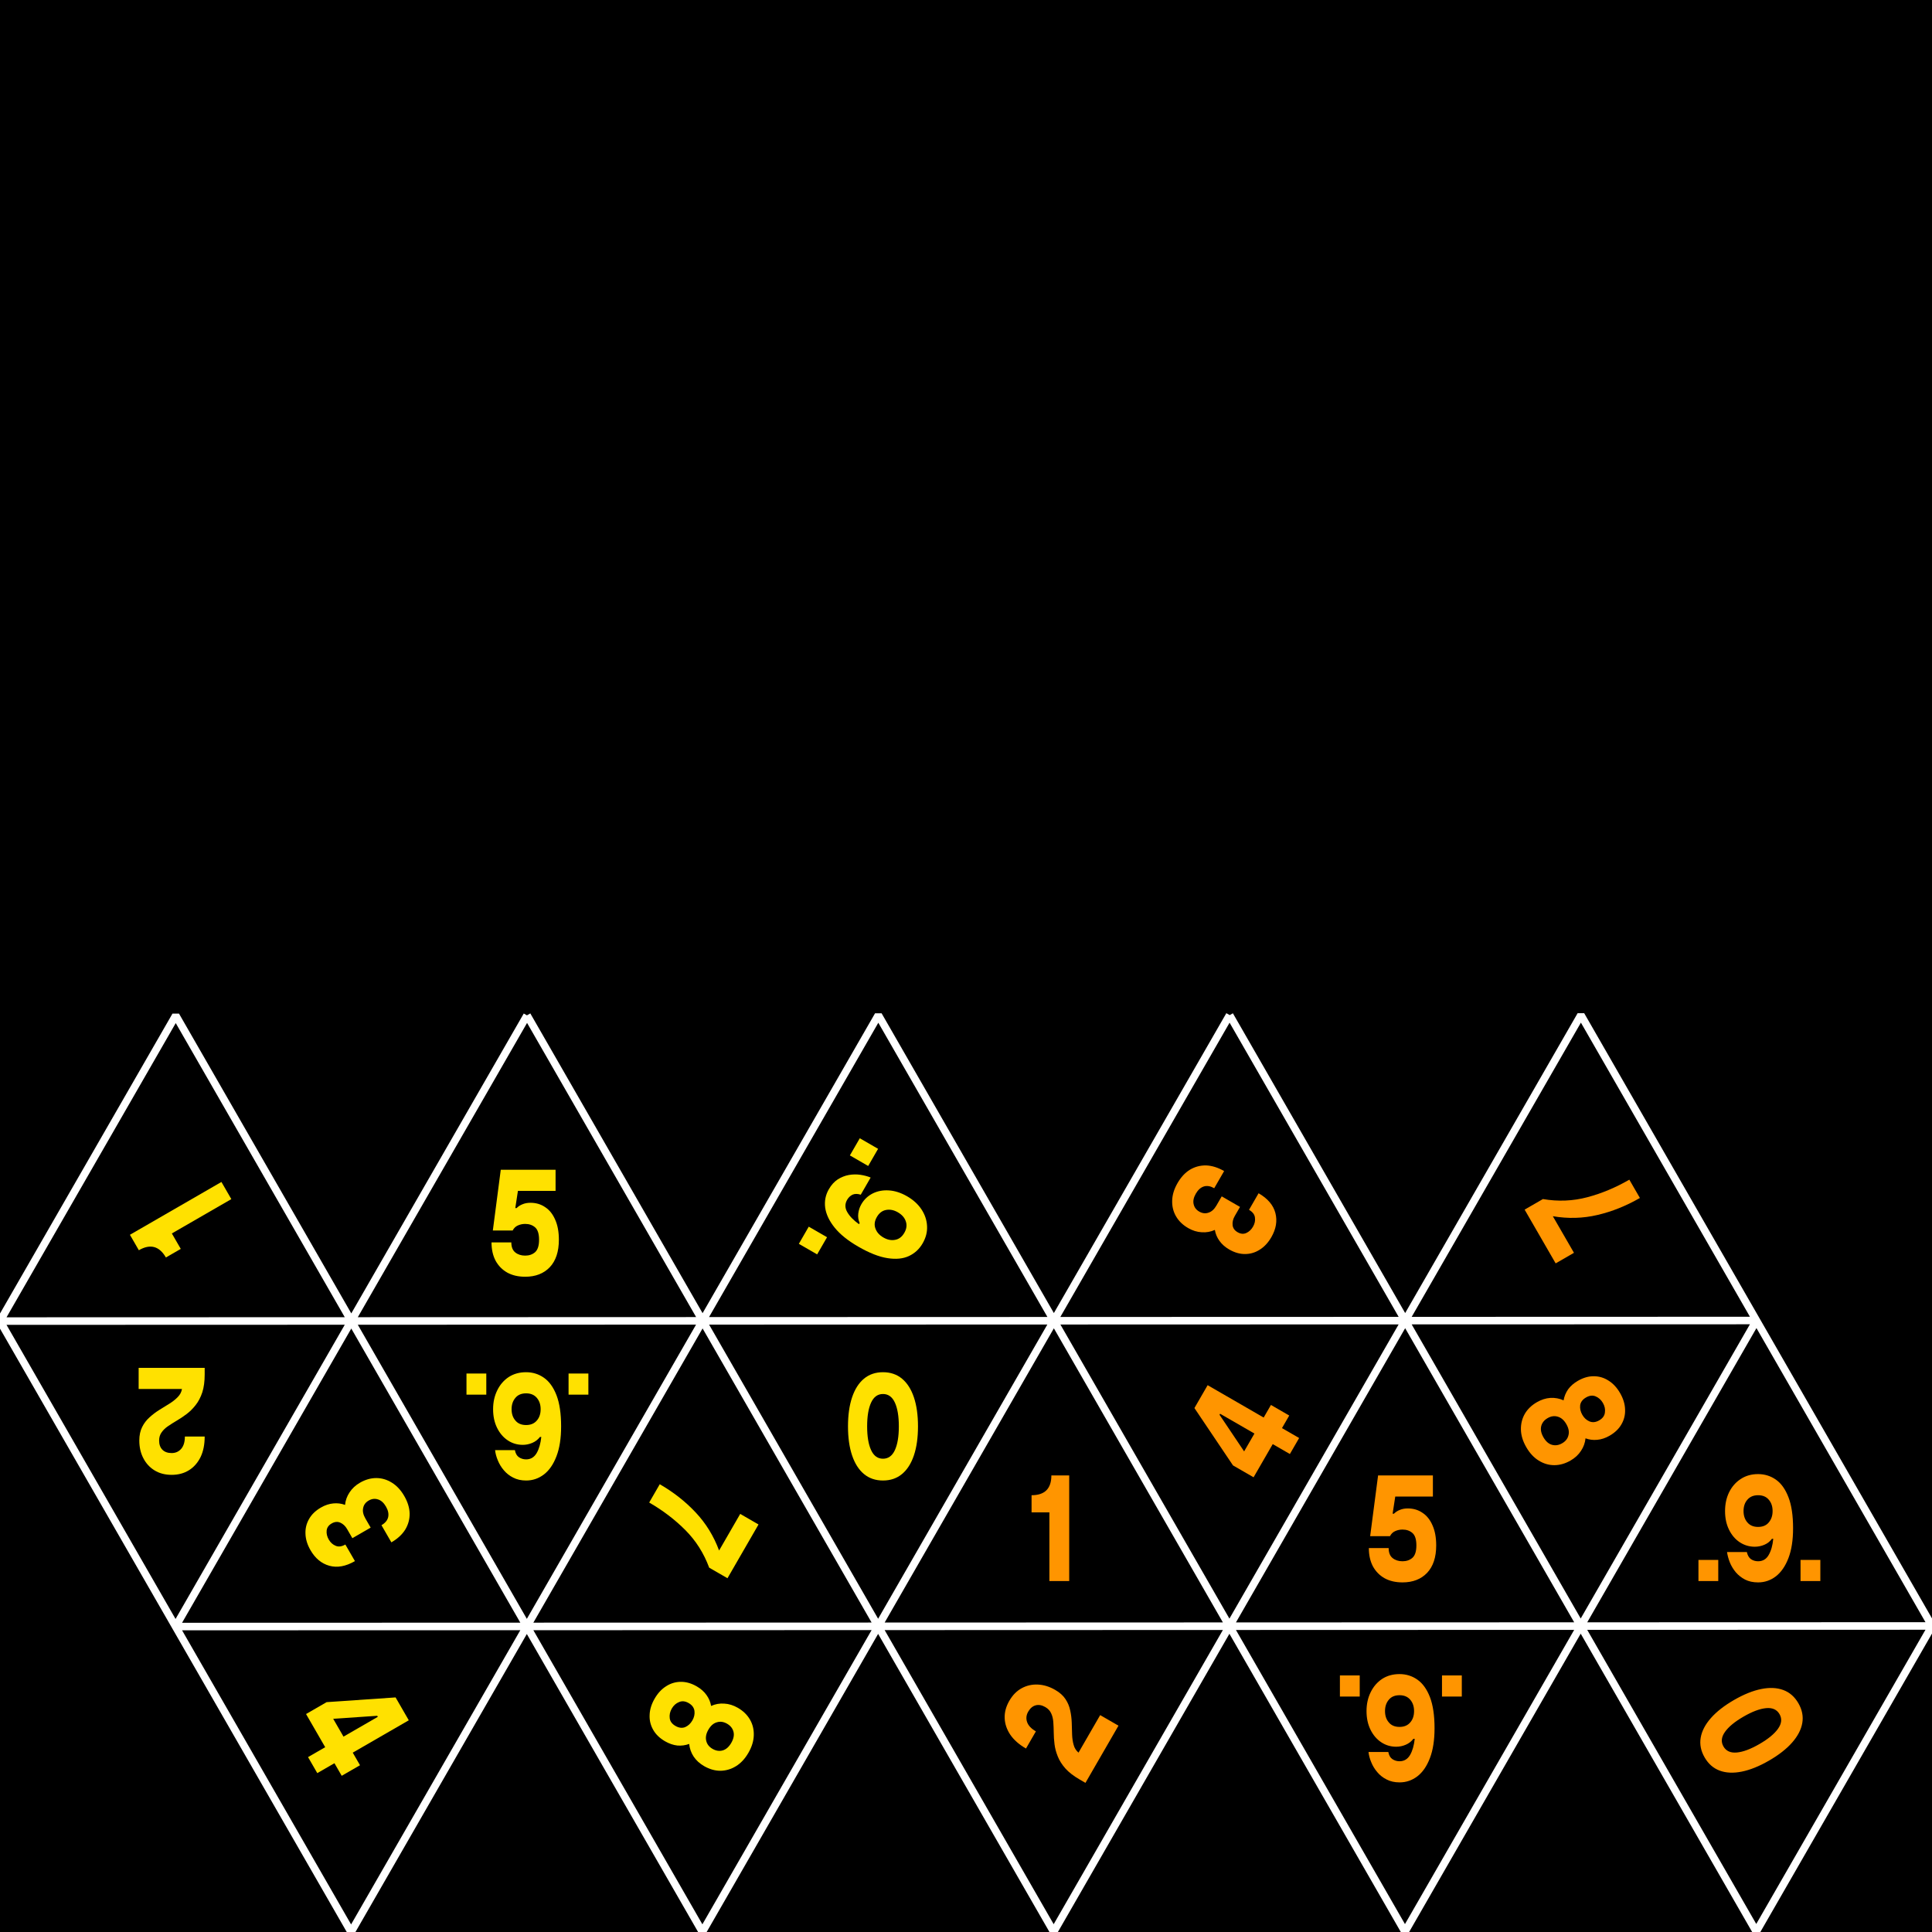
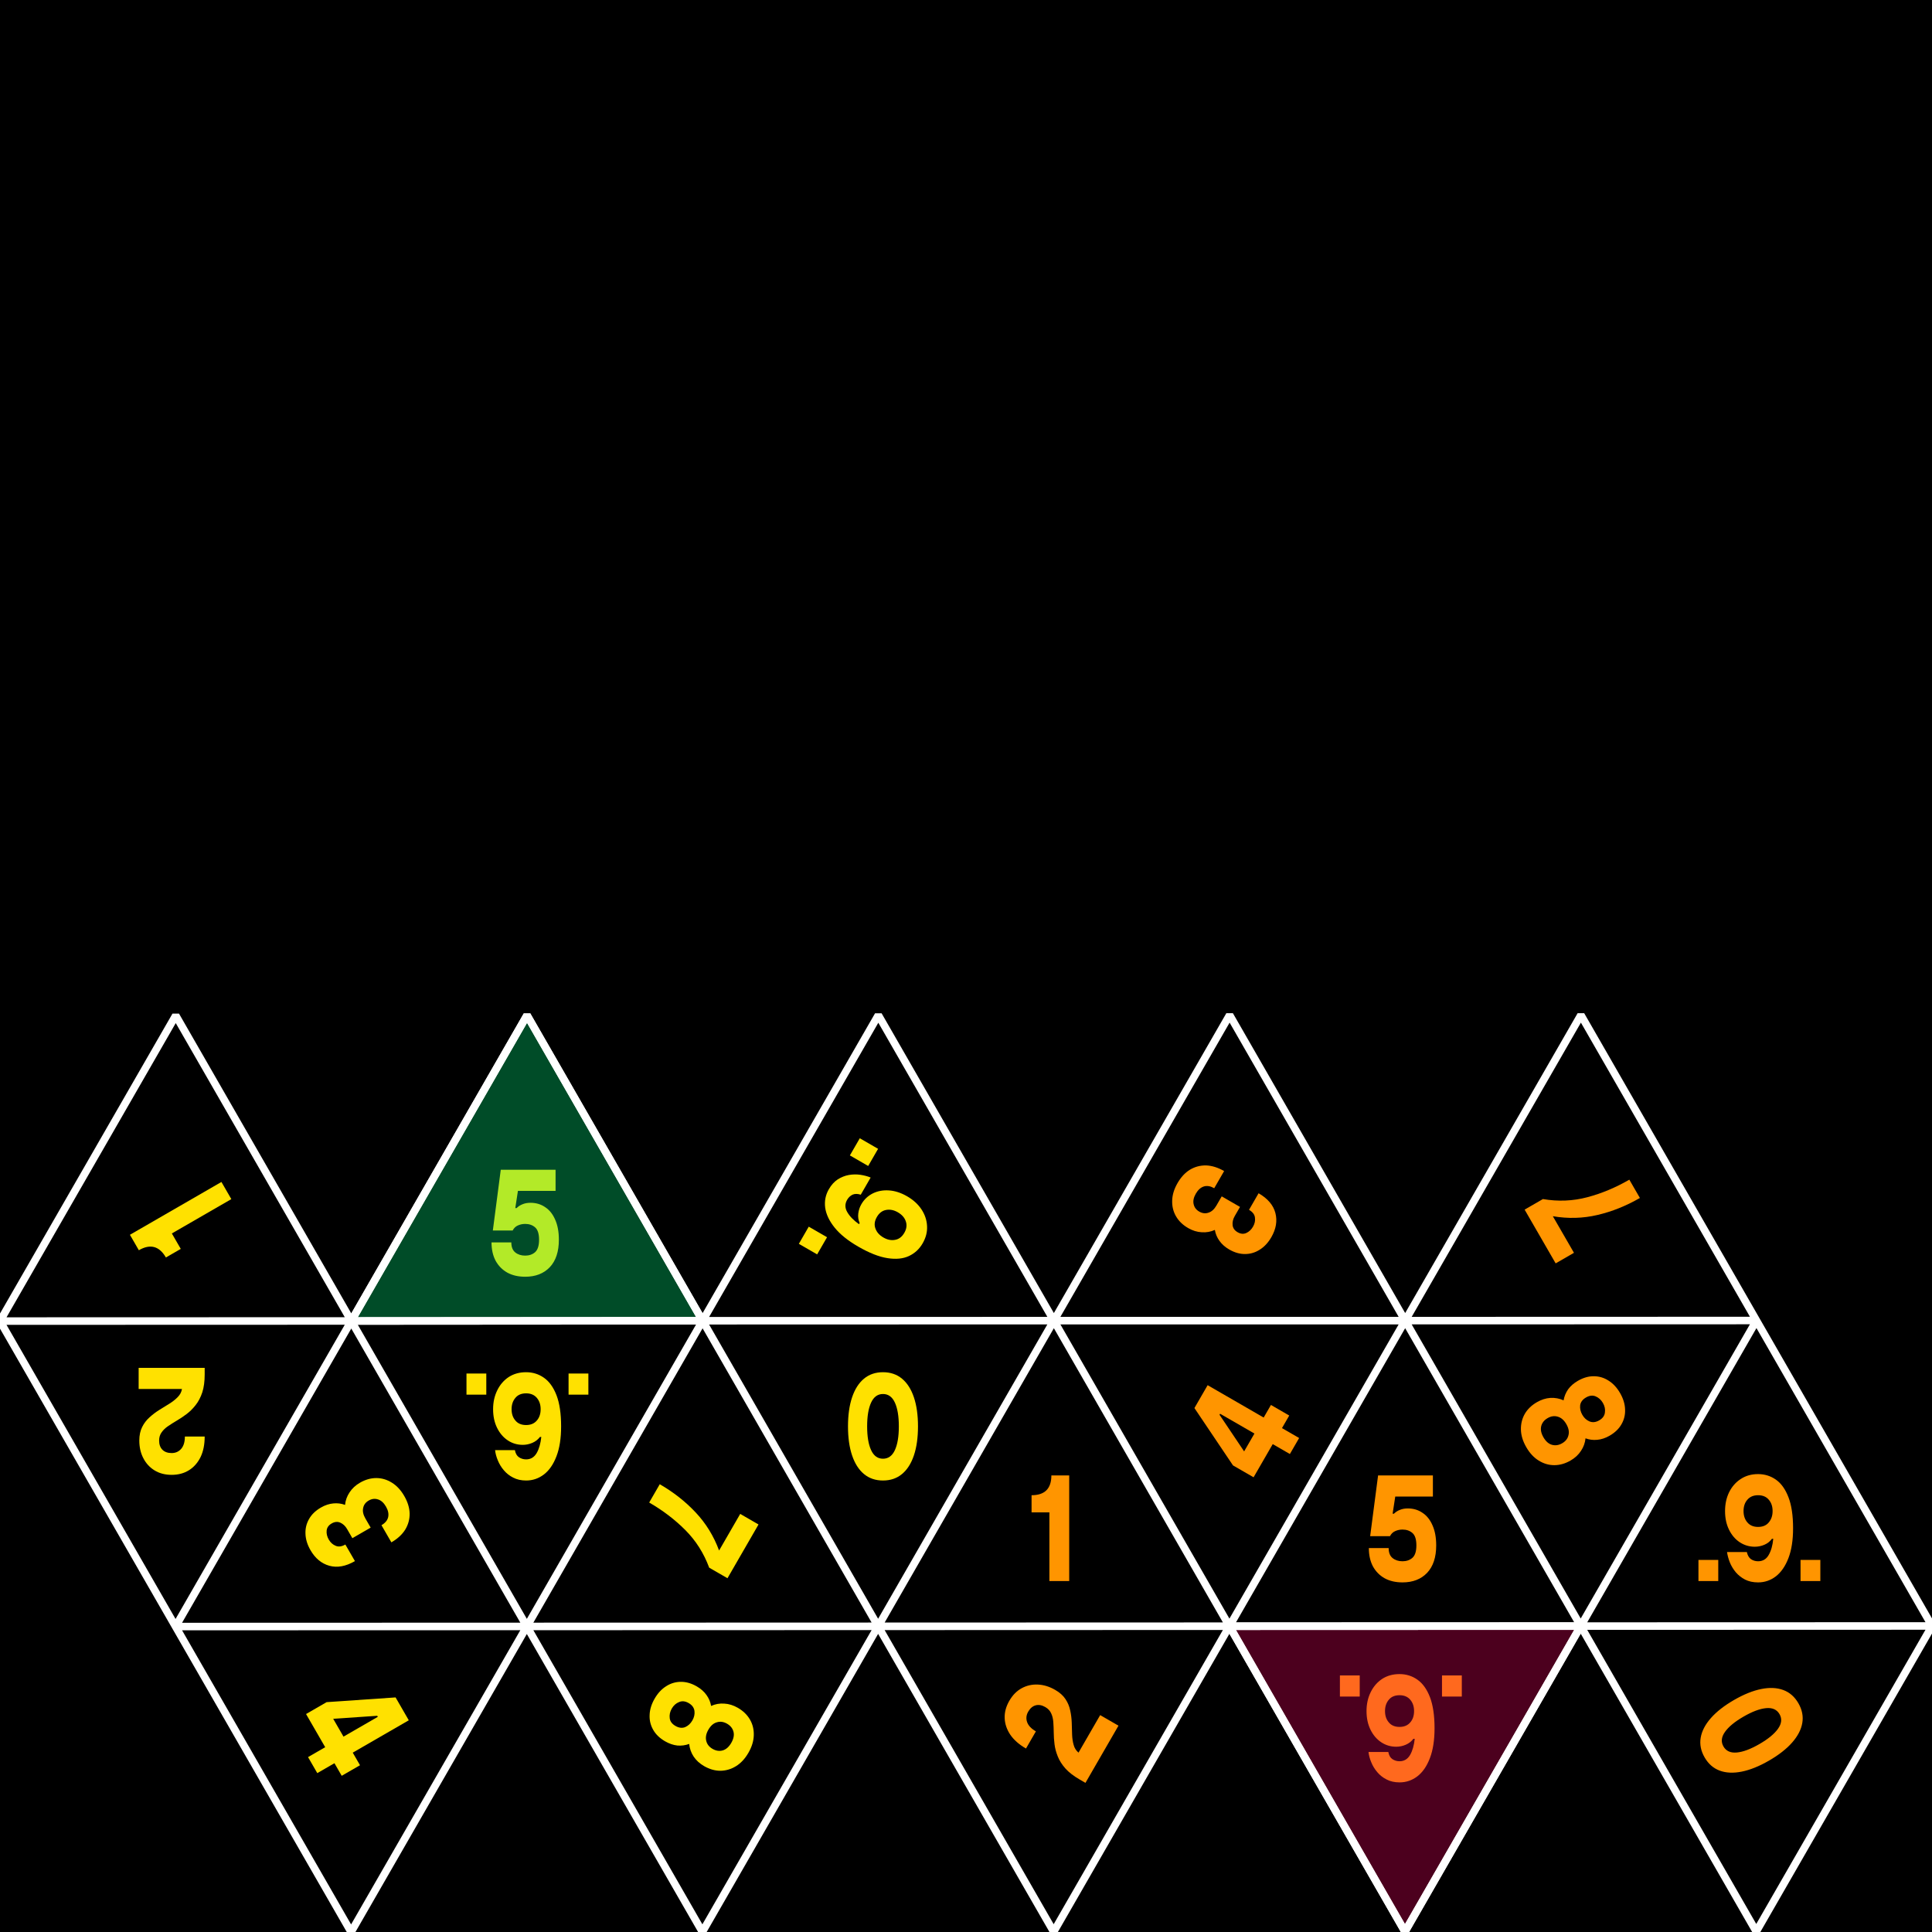
<svg xmlns="http://www.w3.org/2000/svg" width="1024" height="1024" viewBox="0 0 1024 1024" fill="none">
  <g clip-path="url(#clip0_1252_254)">
    <rect width="1024" height="1024" fill="black" />
-     <path d="M93.043 862.099L279.234 862.04M186.191 700.139L93.147 538.24L-0 700.199L93.043 862.099L186.087 1024L279.234 862.04M93.043 862.099L186.191 700.139M279.234 862.04L372.382 700.079M279.234 862.04L186.191 700.139M279.234 862.04L465.426 861.98M279.234 862.04L372.277 1023.94L465.426 861.98M-0 700.199L186.191 700.139M558.574 700.02L372.382 700.079L186.191 700.139M186.191 700.139L279.339 538.18M372.382 700.079L465.426 861.98M465.426 861.98L558.574 700.02M465.426 861.98L651.617 861.92M465.426 861.98L558.469 1023.88L651.617 861.92M558.574 700.02L744.765 699.96M558.574 700.02L651.617 861.92M651.617 861.92L744.765 699.96M651.617 861.92L837.808 861.86M651.617 861.92L744.66 1023.82L837.808 861.86M744.765 699.96L930.956 699.9M744.765 699.96L837.808 861.86M744.765 699.96L837.913 538L930.956 699.9M744.765 699.96L651.722 538.06M837.808 861.86L930.956 699.9M837.808 861.86L1024 861.8M930.956 699.9L1024 861.8L930.852 1023.76L837.808 861.86M279.339 538.12L372.382 700.02L465.53 538.06L558.574 699.96L651.722 538" stroke="white" stroke-width="4" stroke-linejoin="bevel" />
    <path d="M278.364 676.7C274.724 676.7 271.574 675.977 268.914 674.53C266.254 673.037 264.177 670.937 262.684 668.23C261.237 665.477 260.514 662.233 260.514 658.5L271.014 658.5C271.014 660.927 271.714 662.7 273.114 663.82C274.514 664.94 276.264 665.5 278.364 665.5C280.464 665.5 282.214 664.893 283.614 663.68C285.014 662.42 285.714 660.227 285.714 657.1C285.714 653.927 285.014 651.733 283.614 650.52C282.214 649.307 280.464 648.7 278.364 648.7C276.964 648.7 275.657 648.98 274.444 649.54C273.277 650.053 272.367 650.94 271.714 652.2L261.214 652.2L265.414 620L294.464 620L294.464 631.2L274.514 631.2L273.114 640.3L273.814 640.3C274.701 639.413 275.751 638.737 276.964 638.27C278.177 637.757 279.577 637.5 281.164 637.5C284.104 637.5 286.694 638.27 288.934 639.81C291.221 641.303 292.994 643.52 294.254 646.46C295.561 649.353 296.214 652.9 296.214 657.1C296.214 663.4 294.604 668.253 291.384 671.66C288.164 675.02 283.824 676.7 278.364 676.7Z" fill="#FFE100" />
    <path d="M919.055 901.04C924.228 898.053 929.035 896.113 933.477 895.219C937.918 894.325 941.817 894.499 945.174 895.74C948.531 896.981 951.201 899.319 953.185 902.755C955.168 906.19 955.858 909.671 955.254 913.199C954.651 916.727 952.851 920.191 949.857 923.59C946.862 926.99 942.778 930.183 937.605 933.169C932.432 936.156 927.624 938.096 923.183 938.99C918.742 939.884 914.842 939.71 911.485 938.469C908.128 937.228 905.458 934.89 903.475 931.455C901.492 928.019 900.802 924.538 901.405 921.01C902.009 917.482 903.808 914.019 906.803 910.619C909.798 907.22 913.882 904.027 919.055 901.04ZM924.13 909.83C919.482 912.513 916.195 915.22 914.268 917.949C912.341 920.678 912.077 923.255 913.477 925.68C914.877 928.105 917.241 929.165 920.568 928.861C923.895 928.556 927.882 927.063 932.53 924.379C937.177 921.696 940.465 918.99 942.392 916.261C944.319 913.532 944.582 910.955 943.182 908.53C941.782 906.105 939.419 905.044 936.092 905.349C932.765 905.653 928.777 907.147 924.13 909.83Z" fill="#FF9500" />
    <path d="M869.181 634.95C861.907 639.15 854.424 642.15 846.734 643.949C839.003 645.772 831.103 645.996 823.033 644.619L834.233 664.018L824.534 669.618L808.084 641.126L817.783 635.526C825.853 636.903 833.694 636.578 841.309 634.553C848.883 632.551 856.307 629.45 863.581 625.25L869.181 634.95Z" fill="#FF9500" />
    <path d="M832.437 774.107C829.608 775.74 826.741 776.56 823.835 776.568C820.929 776.575 818.173 775.768 815.567 774.147C812.984 772.567 810.783 770.201 808.963 767.048C807.143 763.896 806.194 760.806 806.117 757.779C806.04 754.752 806.719 751.962 808.155 749.409C809.614 746.896 811.758 744.823 814.587 743.19C816.931 741.836 819.321 741.076 821.757 740.909C824.217 740.782 826.543 741.218 828.735 742.215C829.091 740.124 829.884 738.184 831.114 736.396C832.409 734.625 834.147 733.109 836.33 731.849C839.159 730.216 841.954 729.41 844.715 729.433C847.516 729.432 850.113 730.196 852.505 731.725C854.937 733.231 856.993 735.439 858.673 738.348C860.353 741.258 861.237 744.143 861.325 747.002C861.453 749.837 860.816 752.468 859.415 754.894C858.054 757.296 855.959 759.314 853.13 760.948C850.947 762.208 848.754 762.935 846.549 763.13C844.409 763.342 842.344 763.079 840.355 762.342C840.123 764.739 839.325 766.951 837.962 768.977C836.623 771.044 834.781 772.754 832.437 774.107ZM849.579 743.598C848.623 741.941 847.33 740.775 845.7 740.099C844.134 739.441 842.442 739.636 840.623 740.686C838.805 741.736 837.769 743.116 837.516 744.824C837.327 746.55 837.711 748.241 838.667 749.898C839.624 751.555 840.885 752.713 842.451 753.372C844.081 754.048 845.805 753.861 847.623 752.811C849.442 751.761 850.446 750.373 850.635 748.647C850.888 746.938 850.536 745.255 849.579 743.598ZM830.18 754.798C828.967 752.697 827.456 751.387 825.648 750.868C823.88 750.326 822.087 750.58 820.268 751.63C818.45 752.68 817.313 754.118 816.858 755.943C816.443 757.745 816.843 759.697 818.056 761.798C819.293 763.94 820.783 765.262 822.528 765.764C824.336 766.282 826.15 766.017 827.968 764.967C829.787 763.917 830.903 762.491 831.318 760.689C831.796 758.904 831.417 756.94 830.18 754.798Z" fill="#FF9500" />
    <path d="M662.004 641.236L667.079 632.446C671.928 635.246 674.897 638.738 675.984 642.922C677.07 647.106 676.354 651.38 673.834 655.745C672.154 658.655 670.098 660.863 667.666 662.369C665.274 663.898 662.678 664.662 659.876 664.661C657.115 664.683 654.32 663.878 651.491 662.244C649.309 660.984 647.582 659.449 646.311 657.637C645.057 655.889 644.252 653.97 643.896 651.878C641.704 652.876 639.39 653.291 636.954 653.124C634.494 652.997 632.092 652.257 629.748 650.904C626.919 649.27 624.775 647.197 623.316 644.685C621.857 642.172 621.178 639.382 621.278 636.314C621.356 633.287 622.304 630.198 624.124 627.045C625.944 623.893 628.146 621.527 630.728 619.946C633.352 618.389 636.209 617.641 639.299 617.701C642.407 617.825 645.578 618.82 648.811 620.687L643.561 629.78C641.621 628.66 639.811 628.342 638.13 628.827C636.426 629.352 634.99 630.625 633.824 632.645C632.657 634.666 632.264 636.514 632.644 638.188C633.001 639.903 633.988 641.227 635.605 642.161C637.262 643.117 638.902 643.31 640.525 642.738C642.165 642.23 643.569 640.966 644.736 638.945L647.536 634.096L657.235 639.696L654.435 644.545C653.525 646.121 653.147 647.709 653.302 649.307C653.457 650.905 654.343 652.171 655.96 653.104C657.576 654.038 659.115 654.172 660.577 653.507C662.039 652.842 663.224 651.721 664.134 650.145C665.044 648.569 665.382 646.959 665.146 645.314C664.95 643.692 663.903 642.333 662.004 641.236Z" fill="#FF9500" />
    <path d="M664.424 782.994L653.512 776.694L633.07 746.301L640.07 734.176L669.775 751.326L673.625 744.658L683.324 750.258L679.474 756.926L688.568 762.176L683.668 770.663L674.574 765.413L664.424 782.994ZM659.415 769.27L664.875 759.813L646.688 749.313L646.373 749.859L659.415 769.27Z" fill="#FF9500" />
    <path d="M774.787 888L774.787 899.2L764.287 899.2L764.287 888L774.787 888ZM749.837 921.6L749.137 921.6C748.063 923 746.71 924.05 745.077 924.75C743.443 925.45 741.763 925.8 740.037 925.8C737.097 925.8 734.437 925.007 732.057 923.42C729.677 921.833 727.787 919.617 726.387 916.77C724.987 913.923 724.287 910.633 724.287 906.9C724.287 903.167 725.033 899.807 726.527 896.82C727.973 893.88 730.003 891.547 732.617 889.82C735.23 888.14 738.287 887.3 741.787 887.3C745.287 887.3 748.437 888.28 751.237 890.24C754.037 892.2 756.253 895.28 757.887 899.48C759.52 903.727 760.337 909.233 760.337 916C760.337 922.3 759.52 927.573 757.887 931.82C756.253 936.113 754.037 939.333 751.237 941.48C748.437 943.627 745.287 944.7 741.787 944.7C739.173 944.7 736.887 944.187 734.927 943.16C732.967 942.18 731.31 940.873 729.957 939.24C728.603 937.653 727.553 935.927 726.807 934.06C726.013 932.193 725.523 930.373 725.337 928.6L735.837 928.6C736.163 930.373 736.887 931.633 738.007 932.38C739.127 933.127 740.387 933.5 741.787 933.5C744.213 933.5 746.08 932.38 747.387 930.14C748.647 927.947 749.463 925.1 749.837 921.6ZM741.787 898.5C739.313 898.5 737.423 899.293 736.117 900.88C734.763 902.467 734.087 904.473 734.087 906.9C734.087 909.373 734.763 911.38 736.117 912.92C737.423 914.507 739.313 915.3 741.787 915.3C744.213 915.3 746.103 914.507 747.457 912.92C748.81 911.38 749.487 909.373 749.487 906.9C749.487 904.473 748.81 902.467 747.457 900.88C746.103 899.293 744.213 898.5 741.787 898.5ZM720.681 888L720.681 899.2L710.181 899.2L710.181 888L720.681 888Z" fill="#FF9500" />
    <path d="M486.554 756C486.554 761.973 485.83 767.107 484.384 771.4C482.937 775.693 480.837 778.983 478.084 781.27C475.33 783.557 471.97 784.7 468.004 784.7C464.037 784.7 460.677 783.557 457.924 781.27C455.17 778.983 453.07 775.693 451.624 771.4C450.177 767.107 449.454 761.973 449.454 756C449.454 750.027 450.177 744.893 451.624 740.6C453.07 736.307 455.17 733.017 457.924 730.73C460.677 728.443 464.037 727.3 468.004 727.3C471.97 727.3 475.33 728.443 478.084 730.73C480.837 733.017 482.937 736.307 484.384 740.6C485.83 744.893 486.554 750.027 486.554 756ZM476.404 756C476.404 750.633 475.704 746.433 474.304 743.4C472.904 740.367 470.804 738.85 468.004 738.85C465.204 738.85 463.104 740.367 461.704 743.4C460.304 746.433 459.604 750.633 459.604 756C459.604 761.367 460.304 765.567 461.704 768.6C463.104 771.633 465.204 773.15 468.004 773.15C470.804 773.15 472.904 771.633 474.304 768.6C475.704 765.567 476.404 761.367 476.404 756Z" fill="#FFE100" />
    <path d="M455.708 603.3L465.408 608.9L460.158 617.993L450.458 612.393L455.708 603.3ZM455.282 648.837L455.632 648.231C454.933 646.642 454.689 644.965 454.899 643.201C455.11 641.436 455.658 639.786 456.545 638.25C457.992 635.745 460.009 633.838 462.596 632.529C465.16 631.262 468.025 630.733 471.19 630.944C474.355 631.155 477.555 632.194 480.788 634.06C484.021 635.927 486.549 638.222 488.372 640.945C490.212 643.731 491.206 646.676 491.354 649.779C491.543 652.906 490.762 655.985 489.012 659.016C487.262 662.047 484.838 664.285 481.741 665.73C478.643 667.175 474.847 667.543 470.353 666.834C465.899 666.148 460.742 664.114 454.882 660.731C449.426 657.581 445.267 654.237 442.406 650.699C439.545 647.161 437.865 643.631 437.366 640.11C436.907 636.612 437.552 633.347 439.302 630.316C440.609 628.053 442.176 626.317 444.005 625.11C445.874 623.926 447.834 623.145 449.885 622.766C451.976 622.41 454.017 622.376 456.007 622.663C458.037 622.973 459.858 623.459 461.47 624.12L456.22 633.213C454.538 632.673 453.085 632.669 451.861 633.202C450.655 633.799 449.702 634.703 449.002 635.916C447.765 638.058 447.781 640.223 449.051 642.411C450.337 644.662 452.414 646.805 455.282 648.837ZM479.312 653.416C480.526 651.314 480.784 649.281 480.086 647.316C479.429 645.374 478.03 643.784 475.888 642.548C473.786 641.334 471.71 640.917 469.659 641.296C467.609 641.674 465.977 642.914 464.763 645.016C463.527 647.158 463.269 649.191 463.989 651.116C464.687 653.082 466.086 654.671 468.188 655.884C470.33 657.121 472.406 657.538 474.416 657.136C476.444 656.798 478.076 655.558 479.312 653.416ZM428.656 650.156L438.355 655.756L433.105 664.849L423.406 659.249L428.656 650.156Z" fill="#FFE100" />
    <path d="M391.049 905.166C393.878 906.799 396.022 908.873 397.481 911.385C398.94 913.898 399.619 916.688 399.519 919.756C399.441 922.783 398.493 925.872 396.673 929.025C394.853 932.177 392.651 934.543 390.069 936.124C387.486 937.704 384.73 938.511 381.801 938.544C378.895 938.537 376.028 937.717 373.199 936.083C370.855 934.73 369.001 933.04 367.638 931.014C366.299 928.947 365.513 926.715 365.28 924.318C363.292 925.056 361.215 925.339 359.051 925.167C356.87 924.932 354.688 924.184 352.506 922.924C349.677 921.291 347.582 919.273 346.221 916.87C344.819 914.444 344.183 911.814 344.311 908.978C344.399 906.119 345.283 903.235 346.963 900.325C348.643 897.415 350.699 895.207 353.131 893.701C355.523 892.172 358.119 891.408 360.921 891.409C363.682 891.387 366.477 892.192 369.306 893.825C371.488 895.085 373.215 896.621 374.486 898.433C375.74 900.181 376.545 902.1 376.9 904.191C379.093 903.194 381.407 902.779 383.843 902.946C386.303 903.073 388.705 903.813 391.049 905.166ZM356.056 905.575C355.1 907.232 354.736 908.935 354.966 910.684C355.178 912.369 356.194 913.737 358.012 914.787C359.831 915.837 361.543 916.044 363.149 915.409C364.739 914.71 366.011 913.532 366.968 911.875C367.925 910.218 368.297 908.547 368.084 906.861C367.855 905.112 366.831 903.712 365.012 902.662C363.194 901.612 361.49 901.437 359.901 902.136C358.294 902.772 357.013 903.918 356.056 905.575ZM375.455 916.775C374.242 918.876 373.863 920.84 374.318 922.665C374.732 924.467 375.849 925.893 377.667 926.943C379.486 927.993 381.3 928.259 383.108 927.74C384.876 927.198 386.366 925.876 387.58 923.775C388.816 921.633 389.216 919.681 388.778 917.919C388.323 916.094 387.186 914.656 385.367 913.606C383.549 912.556 381.755 912.302 379.988 912.844C378.203 913.323 376.692 914.633 375.455 916.775Z" fill="#FFE100" />
    <path d="M162.212 908.473L173.124 902.173L209.666 899.666L216.666 911.79L186.962 928.94L190.812 935.609L181.112 941.209L177.262 934.54L168.169 939.79L163.269 931.303L172.362 926.053L162.212 908.473ZM176.602 910.996L182.062 920.453L200.248 909.953L199.933 909.408L176.602 910.996Z" fill="#FFE100" />
    <path d="M311.852 728L311.852 739.2L301.352 739.2L301.352 728L311.852 728ZM286.902 761.6L286.202 761.6C285.129 763 283.776 764.05 282.142 764.75C280.509 765.45 278.829 765.8 277.102 765.8C274.162 765.8 271.502 765.007 269.122 763.42C266.742 761.833 264.852 759.617 263.452 756.77C262.052 753.923 261.352 750.633 261.352 746.9C261.352 743.167 262.099 739.807 263.592 736.82C265.039 733.88 267.069 731.547 269.682 729.82C272.296 728.14 275.352 727.3 278.852 727.3C282.352 727.3 285.502 728.28 288.302 730.24C291.102 732.2 293.319 735.28 294.952 739.48C296.586 743.727 297.402 749.233 297.402 756C297.402 762.3 296.586 767.573 294.952 771.82C293.319 776.113 291.102 779.333 288.302 781.48C285.502 783.627 282.352 784.7 278.852 784.7C276.239 784.7 273.952 784.187 271.992 783.16C270.032 782.18 268.376 780.873 267.022 779.24C265.669 777.653 264.619 775.927 263.872 774.06C263.079 772.193 262.589 770.373 262.402 768.6L272.902 768.6C273.229 770.373 273.952 771.633 275.072 772.38C276.192 773.127 277.452 773.5 278.852 773.5C281.279 773.5 283.146 772.38 284.452 770.14C285.712 767.947 286.529 765.1 286.902 761.6ZM278.852 738.5C276.379 738.5 274.489 739.293 273.182 740.88C271.829 742.467 271.152 744.473 271.152 746.9C271.152 749.373 271.829 751.38 273.182 752.92C274.489 754.507 276.379 755.3 278.852 755.3C281.279 755.3 283.169 754.507 284.522 752.92C285.876 751.38 286.552 749.373 286.552 746.9C286.552 744.473 285.876 742.467 284.522 740.88C283.169 739.293 281.279 738.5 278.852 738.5ZM257.747 728L257.747 739.2L247.247 739.2L247.247 728L257.747 728Z" fill="#FFE100" />
    <path d="M349.684 786.672C356.958 790.872 363.298 795.852 368.701 801.613C374.146 807.396 378.289 814.126 381.132 821.803L392.332 802.404L402.031 808.004L385.581 836.496L375.882 830.896C373.039 823.22 368.837 816.591 363.276 811.009C357.756 805.451 351.358 800.572 344.084 796.372L349.684 786.672Z" fill="#FFE100" />
    <path d="M183.044 818.631L188.119 827.421C183.269 830.221 178.761 831.046 174.594 829.895C170.427 828.744 167.083 825.986 164.563 821.622C162.883 818.712 161.999 815.827 161.911 812.968C161.783 810.133 162.419 807.502 163.821 805.076C165.182 802.674 167.277 800.656 170.106 799.023C172.289 797.763 174.482 797.035 176.687 796.84C178.827 796.628 180.892 796.891 182.881 797.629C183.113 795.231 183.911 793.019 185.274 790.993C186.613 788.926 188.455 787.217 190.799 785.863C193.628 784.23 196.495 783.41 199.401 783.402C202.307 783.395 205.063 784.202 207.669 785.823C210.252 787.403 212.453 789.769 214.273 792.922C216.093 796.074 217.042 799.164 217.119 802.191C217.156 805.241 216.375 808.089 214.778 810.736C213.117 813.366 210.67 815.614 207.436 817.48L202.186 808.387C204.126 807.267 205.307 805.858 205.727 804.16C206.125 802.422 205.74 800.542 204.574 798.522C203.407 796.501 202.003 795.237 200.363 794.729C198.699 794.181 197.059 794.373 195.443 795.306C193.786 796.263 192.799 797.587 192.482 799.279C192.102 800.953 192.495 802.801 193.662 804.822L196.462 809.671L186.762 815.271L183.962 810.422C183.052 808.846 181.866 807.725 180.405 807.06C178.943 806.395 177.404 806.529 175.787 807.463C174.171 808.396 173.285 809.662 173.13 811.26C172.975 812.858 173.353 814.446 174.263 816.022C175.173 817.598 176.399 818.695 177.941 819.313C179.443 819.955 181.144 819.727 183.044 818.631Z" fill="#FFE100" />
    <path d="M122.611 635.557L91.087 653.757L95.812 661.941L87.932 666.491C84.432 660.429 79.65 659.148 73.588 662.648L68.863 654.464L117.361 626.464L122.611 635.557Z" fill="#FFE100" />
    <path d="M743.364 838.7C739.724 838.7 736.574 837.977 733.914 836.53C731.254 835.037 729.177 832.937 727.684 830.23C726.237 827.477 725.514 824.233 725.514 820.5L736.014 820.5C736.014 822.927 736.714 824.7 738.114 825.82C739.514 826.94 741.264 827.5 743.364 827.5C745.464 827.5 747.214 826.893 748.614 825.68C750.014 824.42 750.714 822.227 750.714 819.1C750.714 815.927 750.014 813.733 748.614 812.52C747.214 811.307 745.464 810.7 743.364 810.7C741.964 810.7 740.657 810.98 739.444 811.54C738.277 812.053 737.367 812.94 736.714 814.2L726.214 814.2L730.414 782L759.464 782L759.464 793.2L739.514 793.2L738.114 802.3L738.814 802.3C739.701 801.413 740.751 800.737 741.964 800.27C743.177 799.757 744.577 799.5 746.164 799.5C749.104 799.5 751.694 800.27 753.934 801.81C756.221 803.303 757.994 805.52 759.254 808.46C760.561 811.353 761.214 814.9 761.214 819.1C761.214 825.4 759.604 830.253 756.384 833.66C753.164 837.02 748.824 838.7 743.364 838.7Z" fill="#FF9500" />
    <path d="M900.214 838L900.214 826.8L910.714 826.8L910.714 838L900.214 838ZM939.864 815.6L939.164 815.6C938.137 817 936.807 818.05 935.174 818.75C933.541 819.45 931.837 819.8 930.064 819.8C927.171 819.8 924.511 819.007 922.084 817.42C919.704 815.833 917.814 813.617 916.414 810.77C915.014 807.923 914.314 804.633 914.314 800.9C914.314 797.167 915.037 793.83 916.484 790.89C917.977 787.903 920.031 785.57 922.644 783.89C925.257 782.163 928.314 781.3 931.814 781.3C935.314 781.3 938.464 782.28 941.264 784.24C944.064 786.2 946.281 789.303 947.914 793.55C949.547 797.75 950.364 803.233 950.364 810C950.364 816.3 949.547 821.573 947.914 825.82C946.281 830.067 944.064 833.287 941.264 835.48C938.464 837.627 935.314 838.7 931.814 838.7C929.201 838.7 926.914 838.21 924.954 837.23C922.994 836.203 921.337 834.897 919.984 833.31C918.631 831.677 917.581 829.927 916.834 828.06C916.087 826.147 915.597 824.327 915.364 822.6L925.864 822.6C926.237 824.327 926.961 825.587 928.034 826.38C929.154 827.127 930.414 827.5 931.814 827.5C934.287 827.5 936.154 826.403 937.414 824.21C938.721 821.97 939.537 819.1 939.864 815.6ZM931.814 792.5C929.387 792.5 927.497 793.293 926.144 794.88C924.791 796.42 924.114 798.427 924.114 800.9C924.114 803.327 924.791 805.333 926.144 806.92C927.497 808.507 929.387 809.3 931.814 809.3C934.287 809.3 936.177 808.507 937.484 806.92C938.837 805.333 939.514 803.327 939.514 800.9C939.514 798.427 938.837 796.42 937.484 794.88C936.177 793.293 934.287 792.5 931.814 792.5ZM954.319 838L954.319 826.8L964.819 826.8L964.819 838L954.319 838Z" fill="#FF9500" />
    <path d="M556.202 838L556.202 801.6L546.752 801.6L546.752 792.5C553.752 792.5 557.252 789 557.252 782L566.702 782L566.702 838L556.202 838Z" fill="#FF9500" />
    <path d="M108.487 728.5C108.487 732.187 108.067 735.337 107.227 737.95C106.34 740.61 105.173 742.85 103.727 744.67C102.28 746.537 100.693 748.123 98.966 749.43C97.24 750.737 95.537 751.88 93.856 752.86C92.13 753.887 90.543 754.89 89.097 755.87C87.65 756.85 86.507 757.947 85.666 759.16C84.78 760.373 84.337 761.82 84.337 763.5C84.337 765.6 84.92 767.233 86.087 768.4C87.253 769.567 88.886 770.15 90.987 770.15C93.087 770.15 94.79 769.38 96.097 767.84C97.356 766.347 97.987 764.2 97.987 761.4L108.487 761.4C108.487 765.6 107.763 769.217 106.317 772.25C104.823 775.283 102.77 777.617 100.157 779.25C97.543 780.883 94.487 781.7 90.987 781.7C87.487 781.7 84.453 780.907 81.886 779.32C79.32 777.733 77.337 775.563 75.936 772.81C74.537 770.103 73.837 767 73.837 763.5C73.837 760.7 74.35 758.297 75.376 756.29C76.356 754.33 77.663 752.627 79.296 751.18C80.883 749.733 82.61 748.427 84.477 747.26C86.296 746.14 88.07 745.043 89.796 743.97C91.523 742.897 92.993 741.73 94.207 740.47C95.42 739.257 96.166 737.833 96.447 736.2L73.487 736.2L73.487 725L108.487 725L108.487 728.5Z" fill="#FFE100" />
    <path d="M572.286 943.204C569.093 941.361 566.575 939.422 564.732 937.388C562.871 935.29 561.515 933.16 560.662 930.997C559.769 928.811 559.188 926.643 558.92 924.495C558.651 922.346 558.513 920.299 558.504 918.354C558.478 916.346 558.403 914.47 558.277 912.727C558.152 910.984 557.774 909.446 557.143 908.111C556.536 906.737 555.505 905.63 554.05 904.79C552.231 903.74 550.525 903.428 548.931 903.855C547.337 904.282 546.016 905.405 544.966 907.224C543.916 909.042 543.731 910.902 544.411 912.804C545.074 914.642 546.618 916.261 549.043 917.661L543.793 926.754C540.156 924.654 537.386 922.219 535.482 919.45C533.602 916.64 532.608 913.695 532.5 910.615C532.392 907.535 533.213 904.48 534.963 901.449C536.713 898.418 538.917 896.187 541.574 894.758C544.232 893.328 547.102 892.696 550.187 892.86C553.231 893.001 556.269 893.946 559.3 895.696C561.725 897.096 563.549 898.743 564.774 900.635C565.981 902.464 566.803 904.447 567.239 906.585C567.699 908.682 567.967 910.831 568.044 913.031C568.104 915.167 568.167 917.251 568.233 919.283C568.299 921.315 568.575 923.172 569.059 924.852C569.503 926.51 570.363 927.868 571.637 928.927L583.117 909.043L592.817 914.643L575.317 944.954L572.286 943.204Z" fill="#FF9500" />
+     <path d="M651.617 861.92L837.809 861.86L744.661 1023.82L651.617 861.92Z" fill="#FF0066" fill-opacity="0.3" stroke="white" stroke-width="4" stroke-linejoin="bevel" />
+     <path d="M372.383 700.02L186.192 700.14L279.339 538.12L372.383 700.02Z" fill="#00FF88" fill-opacity="0.3" stroke="white" stroke-width="4" stroke-linejoin="bevel" />
+     <path d="M93.043 862.099L279.235 862.04M186.191 700.139L93.148 538.24L0 700.199L93.043 862.099L186.087 1024L279.235 862.04M93.043 862.099L186.191 700.139M279.235 862.04L372.383 700.02M279.235 862.04L186.191 700.139M279.235 862.04L465.426 861.98M279.235 862.04L372.278 1023.94L465.426 861.98M0 700.199L186.191 700.139M186.191 700.139L372.383 700.02M186.191 700.139L279.339 538.12L372.383 700.02M372.383 700.02L558.574 699.96M372.383 700.02L465.426 861.98M372.383 700.02L465.531 538.06L558.574 699.96M465.426 861.98L558.574 699.96M465.426 861.98L651.617 861.92M465.426 861.98L558.469 1023.88L651.617 861.92M558.574 699.96L744.766 699.96M558.574 699.96L651.617 861.92M558.574 699.96L651.722 538L744.766 699.96M651.617 861.92L744.766 699.96M651.617 861.92L837.809 861.86M651.617 861.92L744.661 1023.82L837.809 861.86M744.766 699.96L930.957 699.9M744.766 699.96L837.809 861.86M744.766 699.96L837.914 538L930.957 699.9M837.809 861.86L930.957 699.9M837.809 861.86L1024 861.799M930.957 699.9L1024 861.799L930.852 1023.76L837.809 861.86" stroke="white" stroke-width="4" stroke-linejoin="bevel" />
  </g>
  <defs>
    <clipPath id="clip0_1252_254">
      <rect width="1024" height="1024" fill="white" />
    </clipPath>
  </defs>
</svg>
